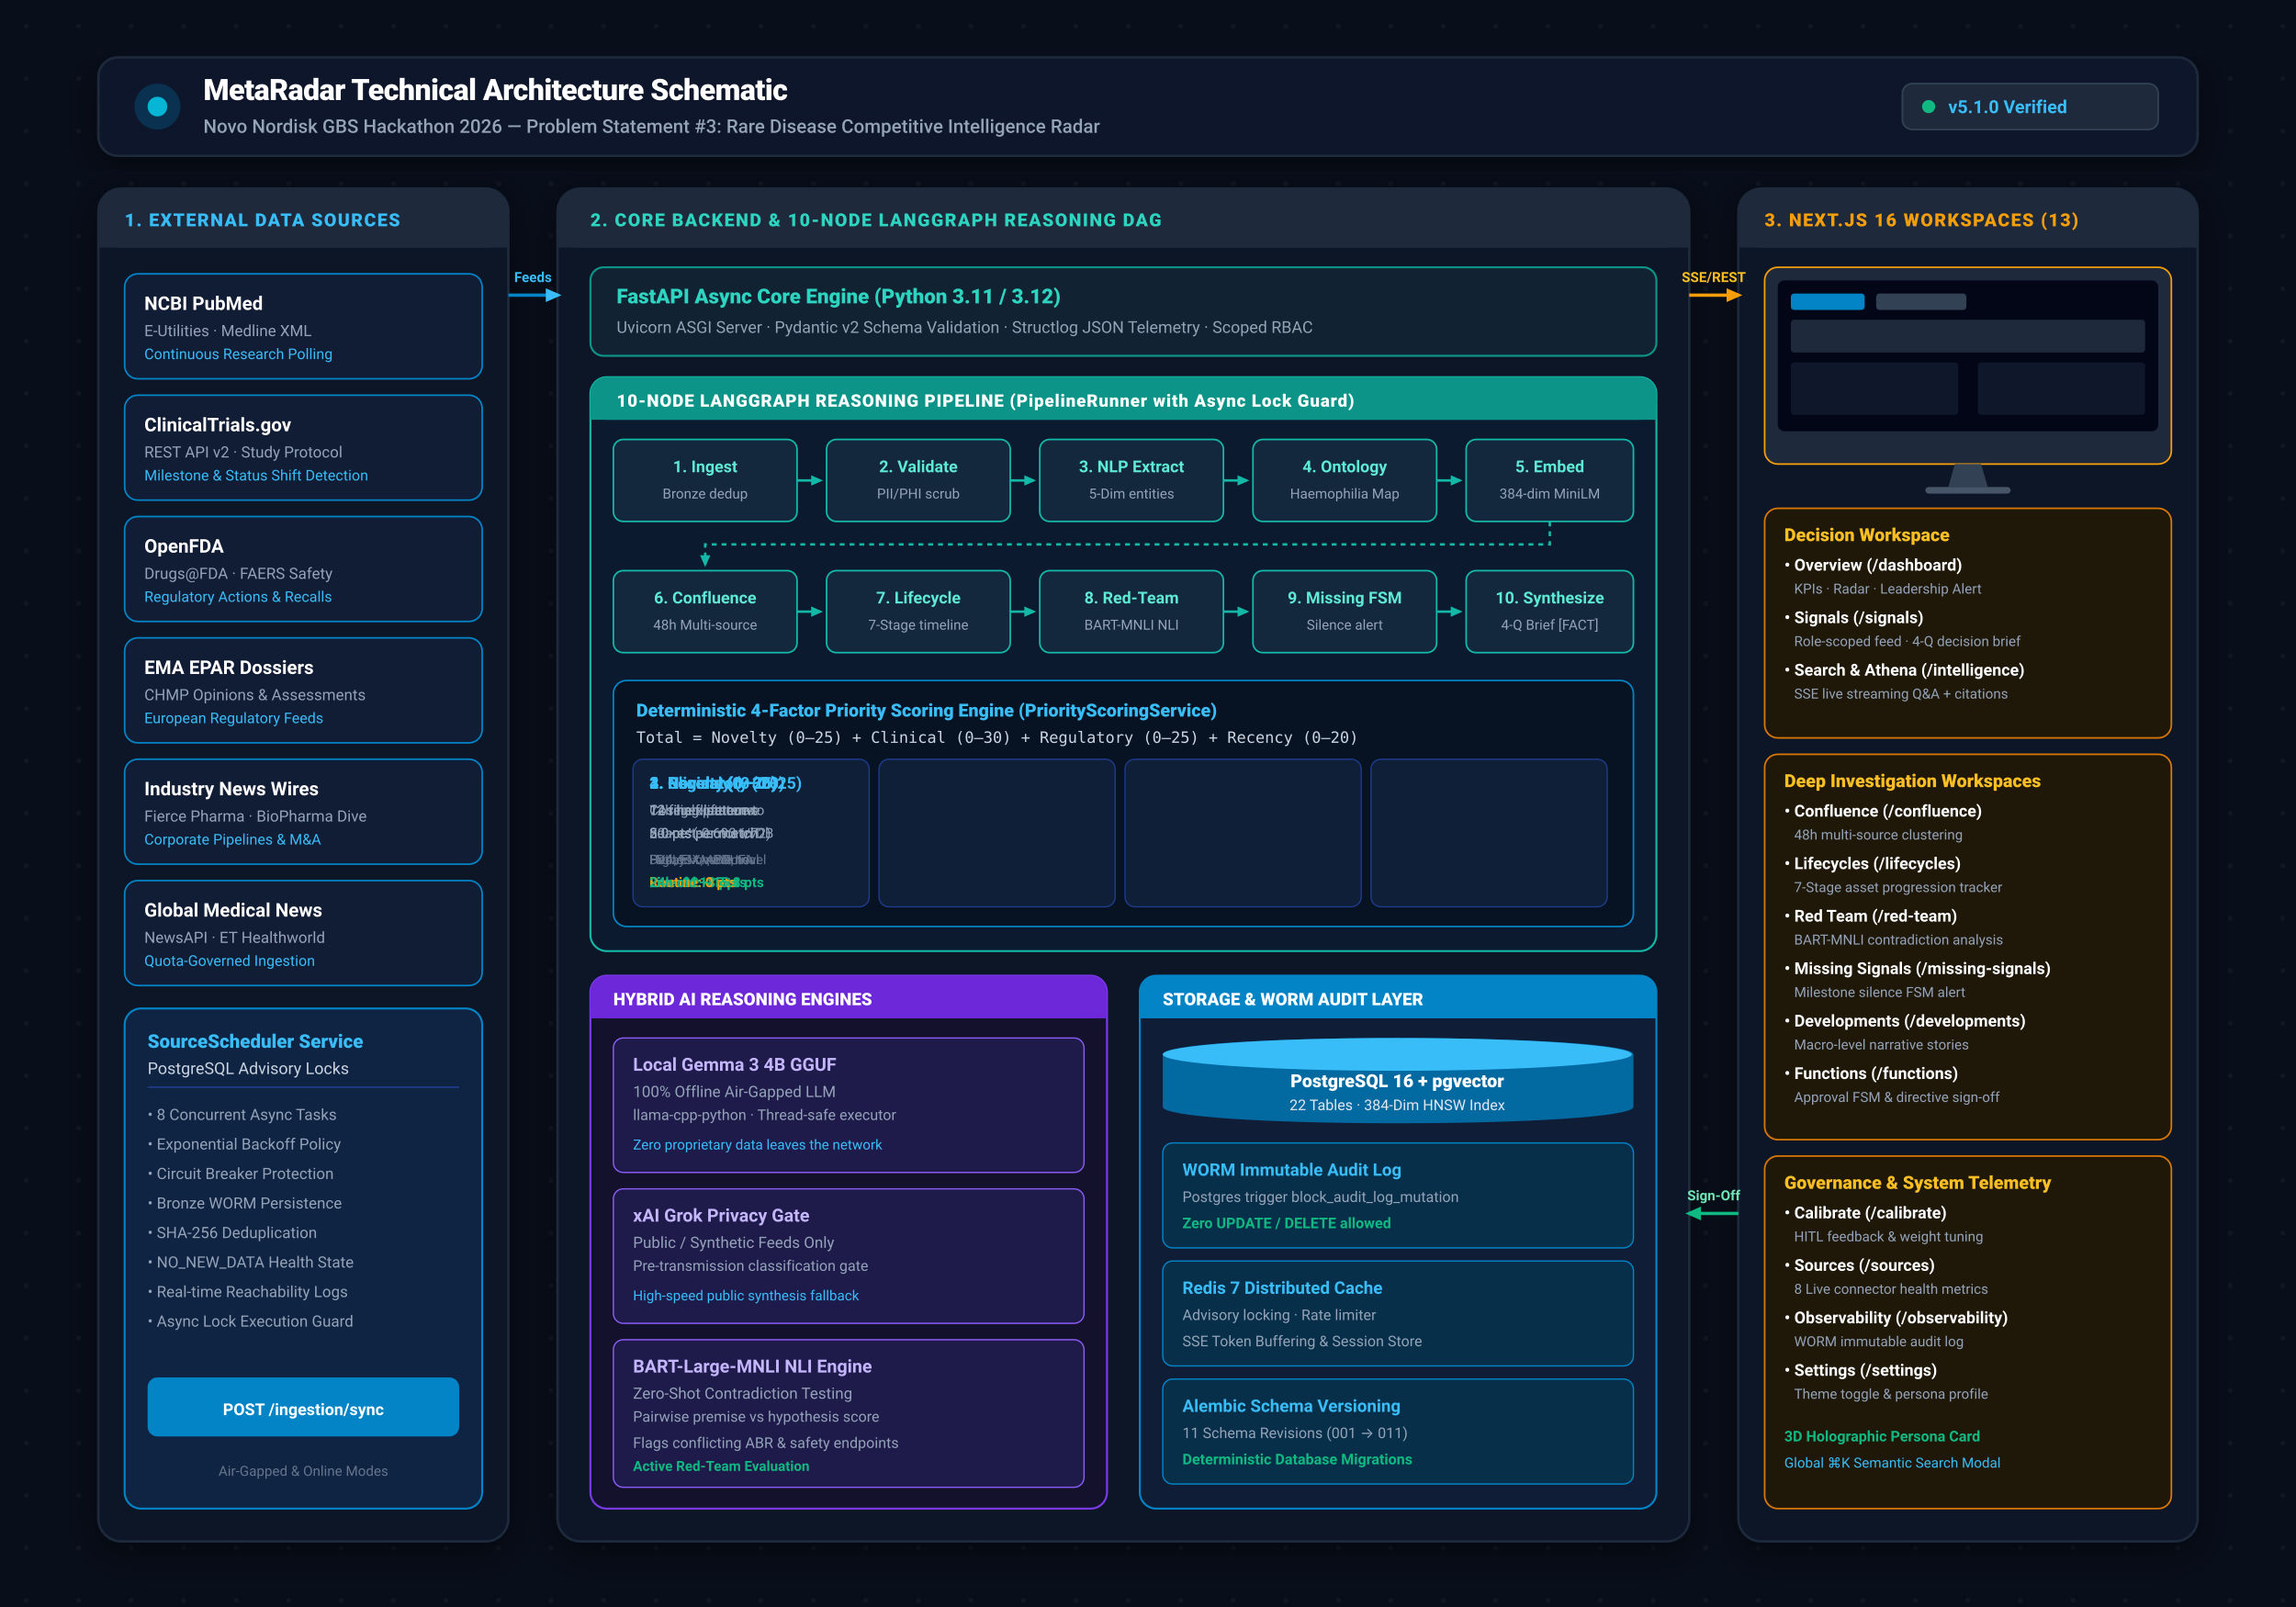
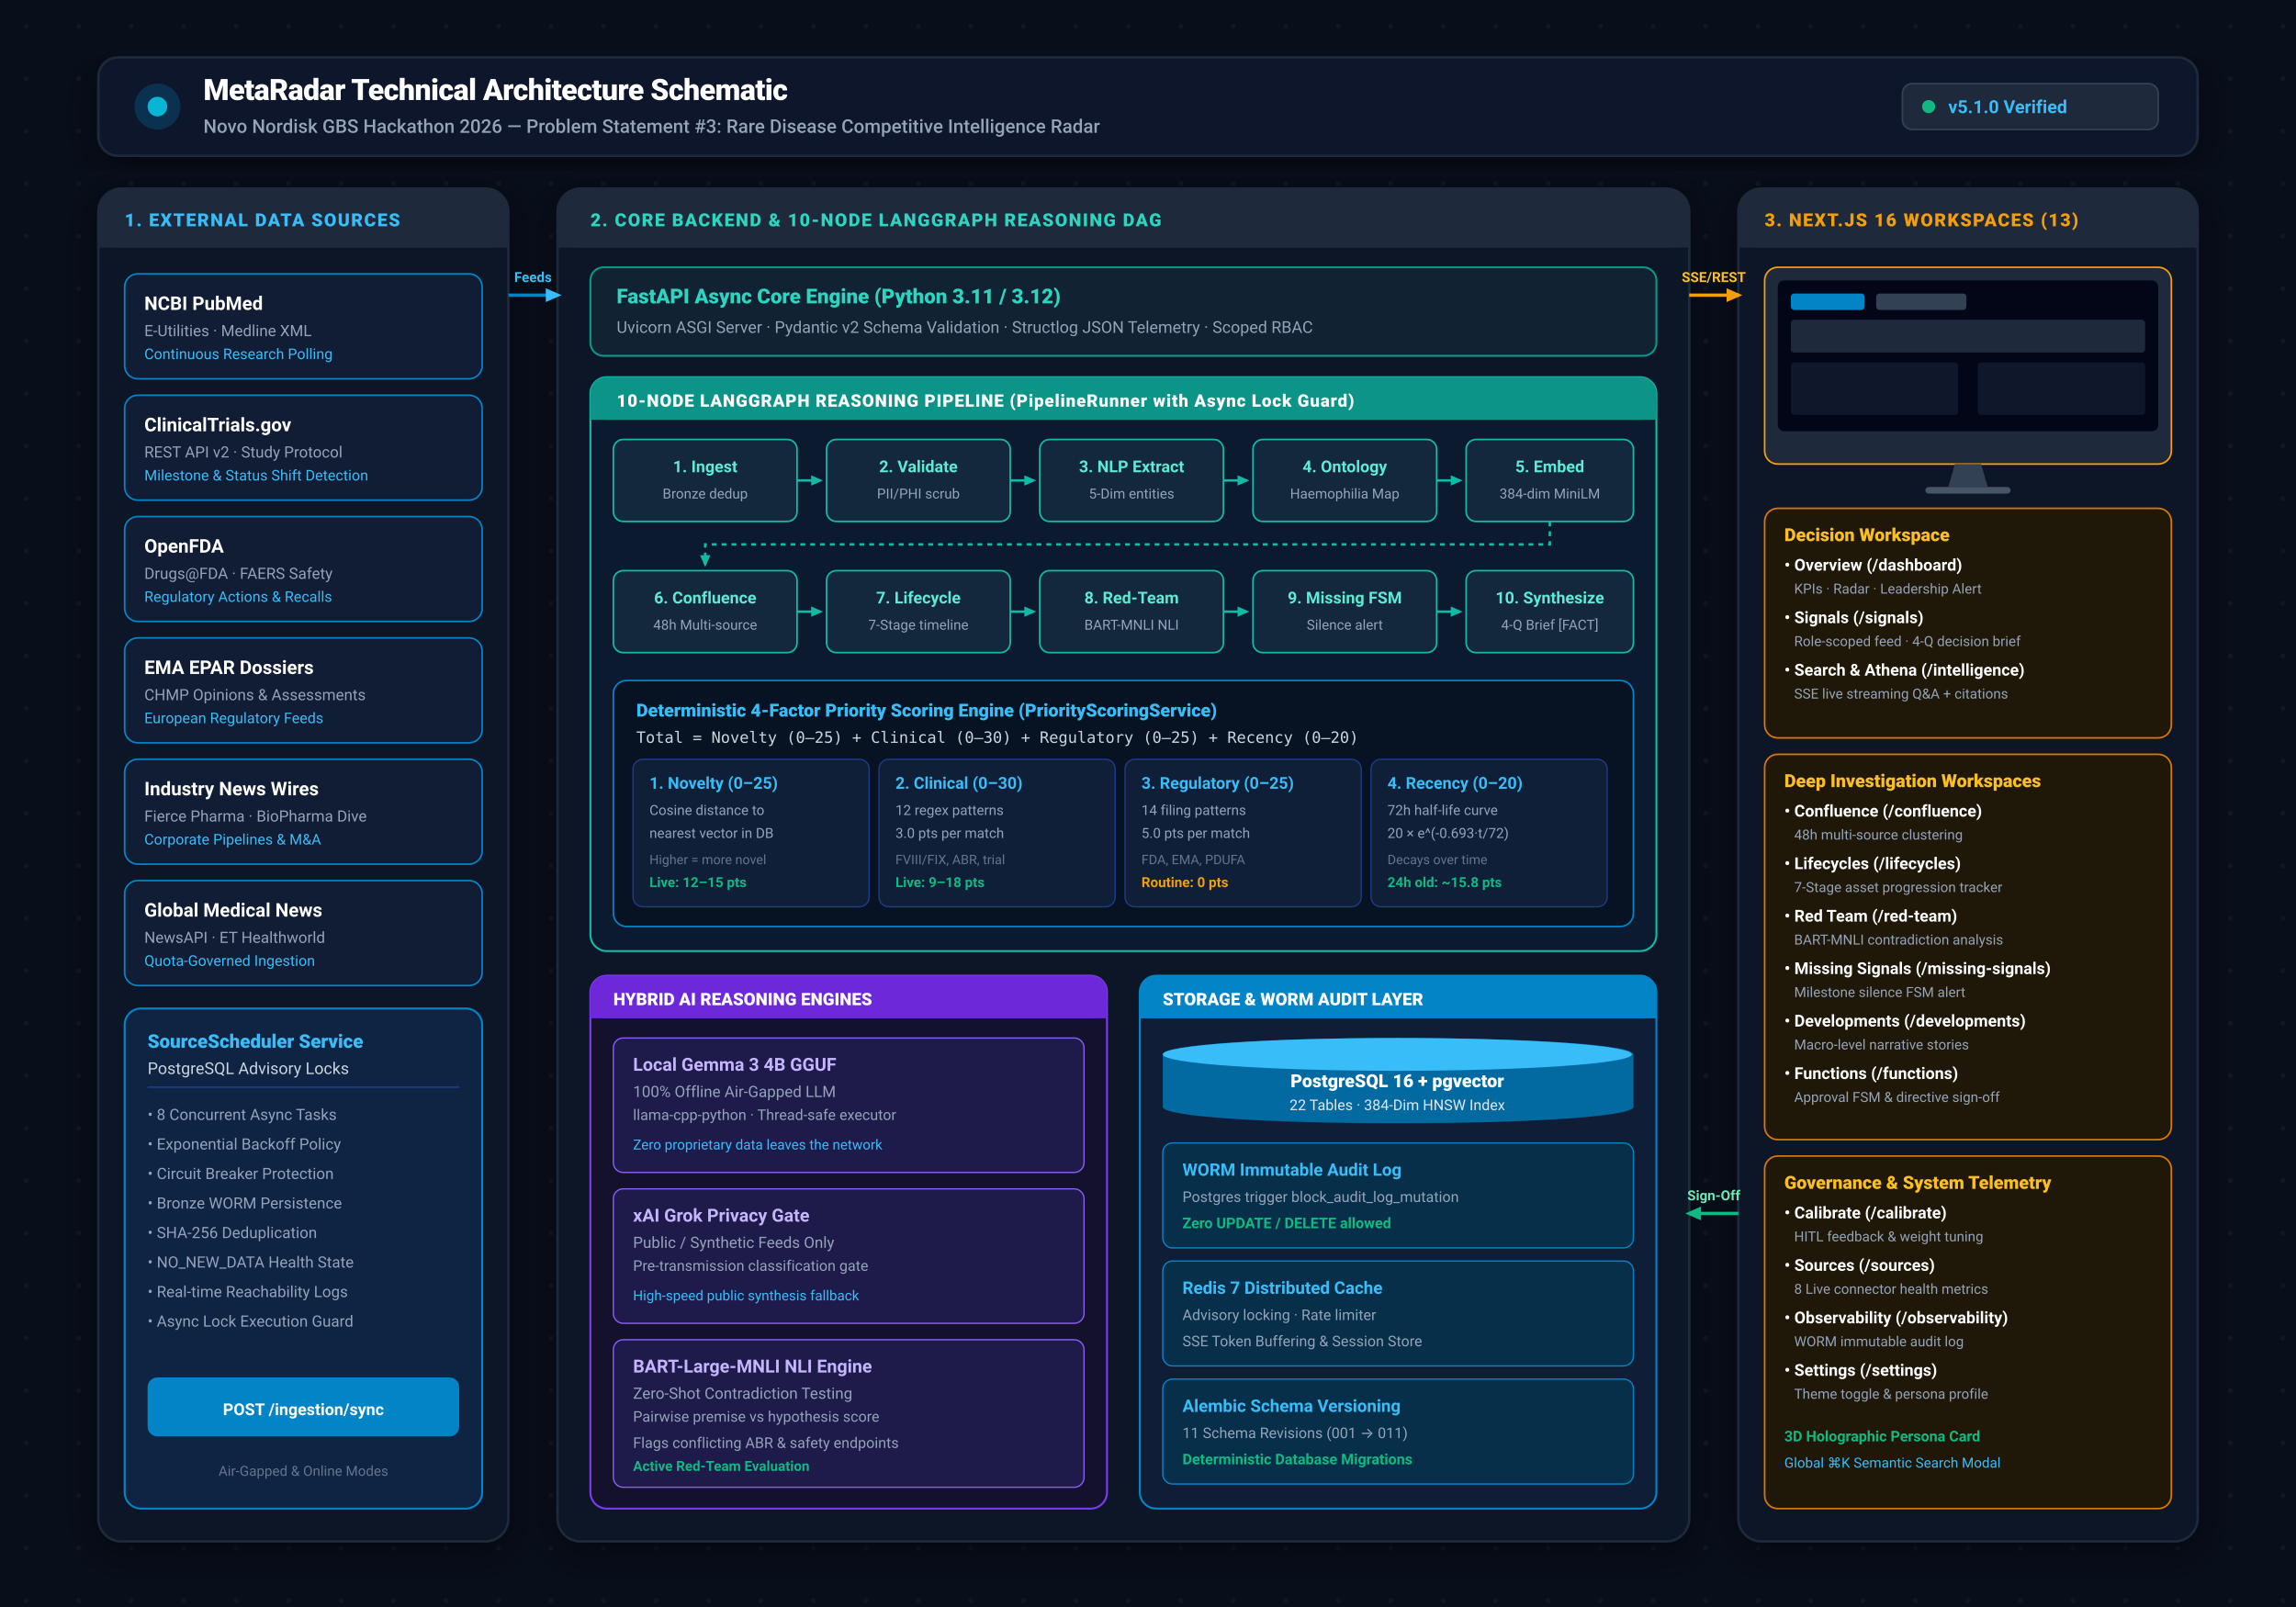
<svg xmlns="http://www.w3.org/2000/svg" viewBox="0 0 1400 980" width="100%" height="100%" style="background:#080e1a; font-family:'Plus Jakarta Sans', system-ui, -apple-system, BlinkMacSystemFont, 'Segoe UI', Roboto, sans-serif;">
  <defs>
    <marker id="arch-arrow-blue" viewBox="0 0 10 10" refX="6" refY="5" markerWidth="6" markerHeight="6" orient="auto-start-reverse">
      <path d="M 0 1.5 L 8 5 L 0 8.5 z" fill="#38bdf8" />
    </marker>
    <marker id="arch-arrow-teal" viewBox="0 0 10 10" refX="6" refY="5" markerWidth="6" markerHeight="6" orient="auto-start-reverse">
      <path d="M 0 1.5 L 8 5 L 0 8.5 z" fill="#14b8a6" />
    </marker>
    <marker id="arch-arrow-amber" viewBox="0 0 10 10" refX="6" refY="5" markerWidth="6" markerHeight="6" orient="auto-start-reverse">
      <path d="M 0 1.5 L 8 5 L 0 8.5 z" fill="#f59e0b" />
    </marker>
    <marker id="arch-arrow-green" viewBox="0 0 10 10" refX="6" refY="5" markerWidth="6" markerHeight="6" orient="auto-start-reverse">
      <path d="M 0 1.5 L 8 5 L 0 8.5 z" fill="#10b981" />
    </marker>
    <filter id="cardShadow" x="-10%" y="-10%" width="120%" height="125%">
      <feDropShadow dx="0" dy="6" stdDeviation="10" flood-color="#000000" flood-opacity="0.5" />
    </filter>
  </defs>
  <rect width="1400" height="980" fill="#080e1a" />
  <g opacity="0.06" fill="#94a3b8">
    <pattern id="archGrid" width="32" height="32" patternUnits="userSpaceOnUse">
      <circle cx="16" cy="16" r="1.5" />
    </pattern>
    <rect width="1400" height="980" fill="url(#archGrid)" />
  </g>
  <g transform="translate(60, 35)">
    <rect x="0" y="0" width="1280" height="60" rx="12" fill="#0f172a" stroke="#1e293b" stroke-width="1.5" filter="url(#cardShadow)" />
    <circle cx="36" cy="30" r="14" fill="#0284c7" opacity="0.25" />
    <circle cx="36" cy="30" r="6" fill="#06b6d4" />
    <text x="64" y="26" fill="#ffffff" font-size="18" font-weight="800" letter-spacing="-0.3">MetaRadar Technical Architecture Schematic</text>
    <text x="64" y="46" fill="#94a3b8" font-size="11.5" font-weight="500">Novo Nordisk GBS Hackathon 2026 — Problem Statement #3: Rare Disease Competitive Intelligence Radar</text>
    <rect x="1100" y="16" width="156" height="28" rx="6" fill="#1e293b" stroke="#334155" />
    <circle cx="1116" cy="30" r="4" fill="#10b981" />
    <text x="1128" y="34" fill="#38bdf8" font-size="11" font-weight="700">v5.1.0 Verified</text>
  </g>
  <g transform="translate(60, 115)">
    <rect x="0" y="0" width="250" height="825" rx="14" fill="#0c1427" stroke="#1e293b" stroke-width="1.5" filter="url(#cardShadow)" />
    <rect x="0" y="0" width="250" height="36" rx="14" fill="#1e293b" />
    <rect x="0" y="22" width="250" height="14" fill="#1e293b" />
    <text x="16" y="23" fill="#38bdf8" font-size="11" font-weight="800" letter-spacing="0.8">1. EXTERNAL DATA SOURCES</text>
    <g transform="translate(16, 52)">
      <rect width="218" height="64" rx="8" fill="#111c35" stroke="#0284c7" stroke-width="1" />
      <text x="12" y="22" fill="#ffffff" font-size="11.5" font-weight="700">NCBI PubMed</text>
      <text x="12" y="38" fill="#94a3b8" font-size="9.5">E-Utilities · Medline XML</text>
      <text x="12" y="52" fill="#38bdf8" font-size="9">Continuous Research Polling</text>
    </g>
    <g transform="translate(16, 126)">
      <rect width="218" height="64" rx="8" fill="#111c35" stroke="#0284c7" stroke-width="1" />
      <text x="12" y="22" fill="#ffffff" font-size="11.5" font-weight="700">ClinicalTrials.gov</text>
      <text x="12" y="38" fill="#94a3b8" font-size="9.5">REST API v2 · Study Protocol</text>
      <text x="12" y="52" fill="#38bdf8" font-size="9">Milestone &amp; Status Shift Detection</text>
    </g>
    <g transform="translate(16, 200)">
      <rect width="218" height="64" rx="8" fill="#111c35" stroke="#0284c7" stroke-width="1" />
      <text x="12" y="22" fill="#ffffff" font-size="11.5" font-weight="700">OpenFDA</text>
      <text x="12" y="38" fill="#94a3b8" font-size="9.5">Drugs@FDA · FAERS Safety</text>
      <text x="12" y="52" fill="#38bdf8" font-size="9">Regulatory Actions &amp; Recalls</text>
    </g>
    <g transform="translate(16, 274)">
      <rect width="218" height="64" rx="8" fill="#111c35" stroke="#0284c7" stroke-width="1" />
      <text x="12" y="22" fill="#ffffff" font-size="11.5" font-weight="700">EMA EPAR Dossiers</text>
      <text x="12" y="38" fill="#94a3b8" font-size="9.5">CHMP Opinions &amp; Assessments</text>
      <text x="12" y="52" fill="#38bdf8" font-size="9">European Regulatory Feeds</text>
    </g>
    <g transform="translate(16, 348)">
      <rect width="218" height="64" rx="8" fill="#111c35" stroke="#0284c7" stroke-width="1" />
      <text x="12" y="22" fill="#ffffff" font-size="11.5" font-weight="700">Industry News Wires</text>
      <text x="12" y="38" fill="#94a3b8" font-size="9.5">Fierce Pharma · BioPharma Dive</text>
      <text x="12" y="52" fill="#38bdf8" font-size="9">Corporate Pipelines &amp; M&amp;A</text>
    </g>
    <g transform="translate(16, 422)">
      <rect width="218" height="64" rx="8" fill="#111c35" stroke="#0284c7" stroke-width="1" />
      <text x="12" y="22" fill="#ffffff" font-size="11.5" font-weight="700">Global Medical News</text>
      <text x="12" y="38" fill="#94a3b8" font-size="9.5">NewsAPI · ET Healthworld</text>
      <text x="12" y="52" fill="#38bdf8" font-size="9">Quota-Governed Ingestion</text>
    </g>
    <g transform="translate(16, 500)">
      <rect width="218" height="305" rx="10" fill="#0f2342" stroke="#0284c7" stroke-width="1.2" />
      <text x="14" y="24" fill="#38bdf8" font-size="11.5" font-weight="800">SourceScheduler Service</text>
      <text x="14" y="40" fill="#cbd5e1" font-size="10">PostgreSQL Advisory Locks</text>
      <line x1="14" y1="48" x2="204" y2="48" stroke="#1e3a8a" stroke-width="1" />
      <text x="14" y="68" fill="#94a3b8" font-size="9.5">• 8 Concurrent Async Tasks</text>
      <text x="14" y="86" fill="#94a3b8" font-size="9.5">• Exponential Backoff Policy</text>
      <text x="14" y="104" fill="#94a3b8" font-size="9.5">• Circuit Breaker Protection</text>
      <text x="14" y="122" fill="#94a3b8" font-size="9.5">• Bronze WORM Persistence</text>
      <text x="14" y="140" fill="#94a3b8" font-size="9.5">• SHA-256 Deduplication</text>
      <text x="14" y="158" fill="#94a3b8" font-size="9.5">• NO_NEW_DATA Health State</text>
      <text x="14" y="176" fill="#94a3b8" font-size="9.5">• Real-time Reachability Logs</text>
      <text x="14" y="194" fill="#94a3b8" font-size="9.5">• Async Lock Execution Guard</text>
      <rect x="14" y="225" width="190" height="36" rx="6" fill="#0284c7" />
      <text x="109" y="248" fill="#ffffff" font-size="10" font-weight="700" text-anchor="middle">POST /ingestion/sync</text>
      <text x="109" y="285" fill="#64748b" font-size="8.5" text-anchor="middle">Air-Gapped &amp; Online Modes</text>
    </g>
  </g>
  <g transform="translate(340, 115)">
    <rect x="0" y="0" width="690" height="825" rx="14" fill="#0c1427" stroke="#1e293b" stroke-width="1.5" filter="url(#cardShadow)" />
    <rect x="0" y="0" width="690" height="36" rx="14" fill="#1e293b" />
    <rect x="0" y="22" width="690" height="14" fill="#1e293b" />
    <text x="20" y="23" fill="#2dd4bf" font-size="11" font-weight="800" letter-spacing="0.8">2. CORE BACKEND &amp; 10-NODE LANGGRAPH REASONING DAG</text>
    <g transform="translate(20, 48)">
      <rect width="650" height="54" rx="8" fill="#112233" stroke="#0d9488" stroke-width="1.2" />
      <text x="16" y="22" fill="#2dd4bf" font-size="12.5" font-weight="800">FastAPI Async Core Engine (Python 3.11 / 3.12)</text>
      <text x="16" y="40" fill="#94a3b8" font-size="10">Uvicorn ASGI Server · Pydantic v2 Schema Validation · Structlog JSON Telemetry · Scoped RBAC</text>
    </g>
    <g transform="translate(20, 115)">
      <rect width="650" height="350" rx="10" fill="#0b1a2e" stroke="#14b8a6" stroke-width="1.2" />
      <rect width="650" height="26" rx="10" fill="#0d9488" />
      <rect y="14" width="650" height="12" fill="#0d9488" />
      <text x="16" y="18" fill="#ffffff" font-size="10.5" font-weight="800" letter-spacing="0.5">10-NODE LANGGRAPH REASONING PIPELINE (PipelineRunner with Async Lock Guard)</text>
      <g transform="translate(14, 38)">
        <rect width="112" height="50" rx="6" fill="#13273d" stroke="#14b8a6" stroke-width="1" />
        <text x="56" y="20" fill="#5eead4" font-size="10" font-weight="700" text-anchor="middle">1. Ingest</text>
        <text x="56" y="36" fill="#94a3b8" font-size="8.5" text-anchor="middle">Bronze dedup</text>
      </g>
      <path d="M 126 63 L 140 63" stroke="#14b8a6" stroke-width="1.5" marker-end="url(#arch-arrow-teal)" />
      <g transform="translate(144, 38)">
        <rect width="112" height="50" rx="6" fill="#13273d" stroke="#14b8a6" stroke-width="1" />
        <text x="56" y="20" fill="#5eead4" font-size="10" font-weight="700" text-anchor="middle">2. Validate</text>
        <text x="56" y="36" fill="#94a3b8" font-size="8.5" text-anchor="middle">PII/PHI scrub</text>
      </g>
      <path d="M 256 63 L 270 63" stroke="#14b8a6" stroke-width="1.5" marker-end="url(#arch-arrow-teal)" />
      <g transform="translate(274, 38)">
        <rect width="112" height="50" rx="6" fill="#13273d" stroke="#14b8a6" stroke-width="1" />
        <text x="56" y="20" fill="#5eead4" font-size="10" font-weight="700" text-anchor="middle">3. NLP Extract</text>
        <text x="56" y="36" fill="#94a3b8" font-size="8.5" text-anchor="middle">5-Dim entities</text>
      </g>
      <path d="M 386 63 L 400 63" stroke="#14b8a6" stroke-width="1.5" marker-end="url(#arch-arrow-teal)" />
      <g transform="translate(404, 38)">
        <rect width="112" height="50" rx="6" fill="#13273d" stroke="#14b8a6" stroke-width="1" />
        <text x="56" y="20" fill="#5eead4" font-size="10" font-weight="700" text-anchor="middle">4. Ontology</text>
        <text x="56" y="36" fill="#94a3b8" font-size="8.5" text-anchor="middle">Haemophilia Map</text>
      </g>
      <path d="M 516 63 L 530 63" stroke="#14b8a6" stroke-width="1.5" marker-end="url(#arch-arrow-teal)" />
      <g transform="translate(534, 38)">
        <rect width="102" height="50" rx="6" fill="#13273d" stroke="#14b8a6" stroke-width="1" />
        <text x="51" y="20" fill="#5eead4" font-size="10" font-weight="700" text-anchor="middle">5. Embed</text>
        <text x="51" y="36" fill="#94a3b8" font-size="8.5" text-anchor="middle">384-dim MiniLM</text>
      </g>
      <path d="M 585 88 L 585 102 L 70 102 L 70 114" stroke="#14b8a6" stroke-width="1.5" stroke-dasharray="3 3" fill="none" marker-end="url(#arch-arrow-teal)" />
      <g transform="translate(14, 118)">
        <rect width="112" height="50" rx="6" fill="#13273d" stroke="#14b8a6" stroke-width="1" />
        <text x="56" y="20" fill="#5eead4" font-size="10" font-weight="700" text-anchor="middle">6. Confluence</text>
        <text x="56" y="36" fill="#94a3b8" font-size="8.5" text-anchor="middle">48h Multi-source</text>
      </g>
      <path d="M 126 143 L 140 143" stroke="#14b8a6" stroke-width="1.5" marker-end="url(#arch-arrow-teal)" />
      <g transform="translate(144, 118)">
        <rect width="112" height="50" rx="6" fill="#13273d" stroke="#14b8a6" stroke-width="1" />
        <text x="56" y="20" fill="#5eead4" font-size="10" font-weight="700" text-anchor="middle">7. Lifecycle</text>
        <text x="56" y="36" fill="#94a3b8" font-size="8.5" text-anchor="middle">7-Stage timeline</text>
      </g>
      <path d="M 256 143 L 270 143" stroke="#14b8a6" stroke-width="1.5" marker-end="url(#arch-arrow-teal)" />
      <g transform="translate(274, 118)">
        <rect width="112" height="50" rx="6" fill="#13273d" stroke="#14b8a6" stroke-width="1" />
        <text x="56" y="20" fill="#5eead4" font-size="10" font-weight="700" text-anchor="middle">8. Red-Team</text>
        <text x="56" y="36" fill="#94a3b8" font-size="8.5" text-anchor="middle">BART-MNLI NLI</text>
      </g>
      <path d="M 386 143 L 400 143" stroke="#14b8a6" stroke-width="1.5" marker-end="url(#arch-arrow-teal)" />
      <g transform="translate(404, 118)">
        <rect width="112" height="50" rx="6" fill="#13273d" stroke="#14b8a6" stroke-width="1" />
        <text x="56" y="20" fill="#5eead4" font-size="10" font-weight="700" text-anchor="middle">9. Missing FSM</text>
        <text x="56" y="36" fill="#94a3b8" font-size="8.5" text-anchor="middle">Silence alert</text>
      </g>
      <path d="M 516 143 L 530 143" stroke="#14b8a6" stroke-width="1.5" marker-end="url(#arch-arrow-teal)" />
      <g transform="translate(534, 118)">
        <rect width="102" height="50" rx="6" fill="#13273d" stroke="#14b8a6" stroke-width="1" />
        <text x="51" y="20" fill="#5eead4" font-size="10" font-weight="700" text-anchor="middle">10. Synthesize</text>
        <text x="51" y="36" fill="#94a3b8" font-size="8.5" text-anchor="middle">4-Q Brief [FACT]</text>
      </g>
      <g transform="translate(14, 185)">
        <rect width="622" height="150" rx="8" fill="#071322" stroke="#0284c7" stroke-width="1" />
        <text x="14" y="22" fill="#38bdf8" font-size="11" font-weight="800">Deterministic 4-Factor Priority Scoring Engine (PriorityScoringService)</text>
        <text x="14" y="38" fill="#cbd5e1" font-size="9.5" font-family="monospace">Total = Novelty (0–25) + Clinical (0–30) + Regulatory (0–25) + Recency (0–20)</text>
        <g transform="translate(12, 48)">
-           <rect x="0" y="0" width="144" height="90" rx="6" fill="#0f1f38" stroke="#1e3a8a" stroke-width="0.8" />
-           <text x="10" y="18" fill="#38bdf8" font-size="10" font-weight="700">1. Novelty (0–25)</text>
-           <text x="10" y="34" fill="#94a3b8" font-size="8.5">Cosine distance to</text>
-           <text x="10" y="48" fill="#94a3b8" font-size="8.5">nearest vector in DB</text>
-           <text x="10" y="64" fill="#64748b" font-size="8">Higher = more novel</text>
-           <text x="10" y="78" fill="#10b981" font-size="8.5" font-weight="700">Live: 12–15 pts</text>
-           <rect x="150" y="0" width="144" height="90" rx="6" fill="#0f1f38" stroke="#1e3a8a" stroke-width="0.8" />
-           <text x="10" y="18" fill="#38bdf8" font-size="10" font-weight="700">2. Clinical (0–30)</text>
-           <text x="10" y="34" fill="#94a3b8" font-size="8.5">12 regex patterns</text>
-           <text x="10" y="48" fill="#94a3b8" font-size="8.5">3.0 pts per match</text>
-           <text x="10" y="64" fill="#64748b" font-size="8">FVIII/FIX, ABR, trial</text>
-           <text x="10" y="78" fill="#10b981" font-size="8.5" font-weight="700">Live: 9–18 pts</text>
-           <rect x="300" y="0" width="144" height="90" rx="6" fill="#0f1f38" stroke="#1e3a8a" stroke-width="0.8" />
-           <text x="10" y="18" fill="#38bdf8" font-size="10" font-weight="700">3. Regulatory (0–25)</text>
-           <text x="10" y="34" fill="#94a3b8" font-size="8.5">14 filing patterns</text>
-           <text x="10" y="48" fill="#94a3b8" font-size="8.5">5.0 pts per match</text>
-           <text x="10" y="64" fill="#64748b" font-size="8">FDA, EMA, PDUFA</text>
-           <text x="10" y="78" fill="#f59e0b" font-size="8.5" font-weight="700">Routine: 0 pts</text>
-           <rect x="450" y="0" width="144" height="90" rx="6" fill="#0f1f38" stroke="#1e3a8a" stroke-width="0.8" />
-           <text x="10" y="18" fill="#38bdf8" font-size="10" font-weight="700">4. Recency (0–20)</text>
-           <text x="10" y="34" fill="#94a3b8" font-size="8.5">72h half-life curve</text>
-           <text x="10" y="48" fill="#94a3b8" font-size="8.5">20 × e^(-0.693·t/72)</text>
-           <text x="10" y="64" fill="#64748b" font-size="8">Decays over time</text>
-           <text x="10" y="78" fill="#10b981" font-size="8.5" font-weight="700">24h old: ~15.8 pts</text>
+           <g transform="translate(0, 0)">
+             <rect width="144" height="90" rx="6" fill="#0f1f38" stroke="#1e3a8a" stroke-width="0.8" />
+             <text x="10" y="18" fill="#38bdf8" font-size="10" font-weight="700">1. Novelty (0–25)</text>
+             <text x="10" y="34" fill="#94a3b8" font-size="8.5">Cosine distance to</text>
+             <text x="10" y="48" fill="#94a3b8" font-size="8.5">nearest vector in DB</text>
+             <text x="10" y="64" fill="#64748b" font-size="8">Higher = more novel</text>
+             <text x="10" y="78" fill="#10b981" font-size="8.5" font-weight="700">Live: 12–15 pts</text>
+           </g>
+           <g transform="translate(150, 0)">
+             <rect width="144" height="90" rx="6" fill="#0f1f38" stroke="#1e3a8a" stroke-width="0.8" />
+             <text x="10" y="18" fill="#38bdf8" font-size="10" font-weight="700">2. Clinical (0–30)</text>
+             <text x="10" y="34" fill="#94a3b8" font-size="8.5">12 regex patterns</text>
+             <text x="10" y="48" fill="#94a3b8" font-size="8.5">3.0 pts per match</text>
+             <text x="10" y="64" fill="#64748b" font-size="8">FVIII/FIX, ABR, trial</text>
+             <text x="10" y="78" fill="#10b981" font-size="8.5" font-weight="700">Live: 9–18 pts</text>
+           </g>
+           <g transform="translate(300, 0)">
+             <rect width="144" height="90" rx="6" fill="#0f1f38" stroke="#1e3a8a" stroke-width="0.8" />
+             <text x="10" y="18" fill="#38bdf8" font-size="10" font-weight="700">3. Regulatory (0–25)</text>
+             <text x="10" y="34" fill="#94a3b8" font-size="8.5">14 filing patterns</text>
+             <text x="10" y="48" fill="#94a3b8" font-size="8.5">5.0 pts per match</text>
+             <text x="10" y="64" fill="#64748b" font-size="8">FDA, EMA, PDUFA</text>
+             <text x="10" y="78" fill="#f59e0b" font-size="8.5" font-weight="700">Routine: 0 pts</text>
+           </g>
+           <g transform="translate(450, 0)">
+             <rect width="144" height="90" rx="6" fill="#0f1f38" stroke="#1e3a8a" stroke-width="0.8" />
+             <text x="10" y="18" fill="#38bdf8" font-size="10" font-weight="700">4. Recency (0–20)</text>
+             <text x="10" y="34" fill="#94a3b8" font-size="8.5">72h half-life curve</text>
+             <text x="10" y="48" fill="#94a3b8" font-size="8.5">20 × e^(-0.693·t/72)</text>
+             <text x="10" y="64" fill="#64748b" font-size="8">Decays over time</text>
+             <text x="10" y="78" fill="#10b981" font-size="8.5" font-weight="700">24h old: ~15.8 pts</text>
+           </g>
        </g>
      </g>
    </g>
    <g transform="translate(20, 480)">
      <g transform="translate(0, 0)">
        <rect width="315" height="325" rx="10" fill="#13112b" stroke="#7c3aed" stroke-width="1.2" />
        <rect width="315" height="26" rx="10" fill="#6d28d9" />
        <rect y="14" width="315" height="12" fill="#6d28d9" />
        <text x="14" y="18" fill="#ffffff" font-size="10.5" font-weight="800">HYBRID AI REASONING ENGINES</text>
        <g transform="translate(14, 38)">
          <rect width="287" height="82" rx="6" fill="#1e1b4b" stroke="#8b5cf6" stroke-width="0.8" />
          <text x="12" y="20" fill="#c4b5fd" font-size="11" font-weight="700">Local Gemma 3 4B GGUF</text>
          <text x="12" y="36" fill="#94a3b8" font-size="9.5">100% Offline Air-Gapped LLM</text>
          <text x="12" y="50" fill="#94a3b8" font-size="9">llama-cpp-python · Thread-safe executor</text>
          <text x="12" y="68" fill="#38bdf8" font-size="8.5">Zero proprietary data leaves the network</text>
          <g transform="translate(0, 92)">
            <rect width="287" height="82" rx="6" fill="#1e1b4b" stroke="#8b5cf6" stroke-width="0.8" />
            <text x="12" y="20" fill="#c4b5fd" font-size="11" font-weight="700">xAI Grok Privacy Gate</text>
            <text x="12" y="36" fill="#94a3b8" font-size="9.5">Public / Synthetic Feeds Only</text>
            <text x="12" y="50" fill="#94a3b8" font-size="9">Pre-transmission classification gate</text>
            <text x="12" y="68" fill="#38bdf8" font-size="8.5">High-speed public synthesis fallback</text>
          </g>
          <g transform="translate(0, 184)">
            <rect width="287" height="90" rx="6" fill="#1e1b4b" stroke="#8b5cf6" stroke-width="0.8" />
            <text x="12" y="20" fill="#c4b5fd" font-size="11" font-weight="700">BART-Large-MNLI NLI Engine</text>
            <text x="12" y="36" fill="#94a3b8" font-size="9.5">Zero-Shot Contradiction Testing</text>
            <text x="12" y="50" fill="#94a3b8" font-size="9">Pairwise premise vs hypothesis score</text>
            <text x="12" y="66" fill="#94a3b8" font-size="9">Flags conflicting ABR &amp; safety endpoints</text>
            <text x="12" y="80" fill="#10b981" font-size="8.5" font-weight="700">Active Red-Team Evaluation</text>
          </g>
        </g>
      </g>
      <g transform="translate(335, 0)">
        <rect width="315" height="325" rx="10" fill="#0f1e36" stroke="#0284c7" stroke-width="1.2" />
        <rect width="315" height="26" rx="10" fill="#0284c7" />
        <rect y="14" width="315" height="12" fill="#0284c7" />
        <text x="14" y="18" fill="#ffffff" font-size="10.5" font-weight="800">STORAGE &amp; WORM AUDIT LAYER</text>
        <g transform="translate(14, 38)">
          <g transform="translate(0, 0)">
            <path d="M 0 10 C 0 4 64 0 143 0 C 222 0 287 4 287 10 L 287 42 C 287 48 222 52 143 52 C 64 52 0 48 0 42 Z" fill="#0369a1" />
            <ellipse cx="143" cy="10" rx="143" ry="10" fill="#38bdf8" />
            <text x="143" y="30" fill="#ffffff" font-size="11" font-weight="800" text-anchor="middle">PostgreSQL 16 + pgvector</text>
            <text x="143" y="44" fill="#e2e8f0" font-size="9" text-anchor="middle">22 Tables · 384-Dim HNSW Index</text>
          </g>
          <g transform="translate(0, 64)">
            <rect width="287" height="64" rx="6" fill="#082f49" stroke="#0284c7" stroke-width="0.8" />
            <text x="12" y="20" fill="#38bdf8" font-size="10.5" font-weight="700">WORM Immutable Audit Log</text>
            <text x="12" y="36" fill="#94a3b8" font-size="9">Postgres trigger block_audit_log_mutation</text>
            <text x="12" y="52" fill="#10b981" font-size="9" font-weight="700">Zero UPDATE / DELETE allowed</text>
          </g>
          <g transform="translate(0, 136)">
            <rect width="287" height="64" rx="6" fill="#082f49" stroke="#0284c7" stroke-width="0.8" />
            <text x="12" y="20" fill="#38bdf8" font-size="10.5" font-weight="700">Redis 7 Distributed Cache</text>
            <text x="12" y="36" fill="#94a3b8" font-size="9">Advisory locking · Rate limiter</text>
            <text x="12" y="52" fill="#94a3b8" font-size="9">SSE Token Buffering &amp; Session Store</text>
          </g>
          <g transform="translate(0, 208)">
            <rect width="287" height="64" rx="6" fill="#082f49" stroke="#0284c7" stroke-width="0.8" />
            <text x="12" y="20" fill="#38bdf8" font-size="10.5" font-weight="700">Alembic Schema Versioning</text>
            <text x="12" y="36" fill="#94a3b8" font-size="9">11 Schema Revisions (001 → 011)</text>
            <text x="12" y="52" fill="#10b981" font-size="9" font-weight="700">Deterministic Database Migrations</text>
          </g>
        </g>
      </g>
    </g>
  </g>
  <g transform="translate(1060, 115)">
    <rect x="0" y="0" width="280" height="825" rx="14" fill="#0c1427" stroke="#1e293b" stroke-width="1.5" filter="url(#cardShadow)" />
    <rect x="0" y="0" width="280" height="36" rx="14" fill="#1e293b" />
    <rect x="0" y="22" width="280" height="14" fill="#1e293b" />
    <text x="16" y="23" fill="#f59e0b" font-size="11" font-weight="800" letter-spacing="0.8">3. NEXT.JS 16 WORKSPACES (13)</text>
    <g transform="translate(16, 48)">
      <rect width="248" height="120" rx="8" fill="#1e293b" stroke="#f59e0b" stroke-width="1" />
      <rect x="8" y="8" width="232" height="92" rx="4" fill="#020617" />
      <rect x="16" y="16" width="45" height="10" rx="2" fill="#0284c7" />
      <rect x="68" y="16" width="55" height="10" rx="2" fill="#334155" />
      <rect x="16" y="32" width="216" height="20" rx="2" fill="#1e293b" />
      <rect x="16" y="58" width="102" height="32" rx="2" fill="#0f172a" />
      <rect x="130" y="58" width="102" height="32" rx="2" fill="#0f172a" />
      <path d="M 116 120 L 132 120 L 136 134 L 112 134 Z" fill="#334155" />
      <rect x="98" y="134" width="52" height="4" rx="2" fill="#475569" />
    </g>
    <g transform="translate(16, 195)">
      <rect width="248" height="140" rx="8" fill="#1f1809" stroke="#d97706" stroke-width="1" />
      <text x="12" y="20" fill="#fbbf24" font-size="11" font-weight="800">Decision Workspace</text>
      <text x="12" y="38" fill="#ffffff" font-size="10" font-weight="700">• Overview (/dashboard)</text>
      <text x="18" y="52" fill="#94a3b8" font-size="8.5">KPIs · Radar · Leadership Alert</text>
      <text x="12" y="70" fill="#ffffff" font-size="10" font-weight="700">• Signals (/signals)</text>
      <text x="18" y="84" fill="#94a3b8" font-size="8.5">Role-scoped feed · 4-Q decision brief</text>
      <text x="12" y="102" fill="#ffffff" font-size="10" font-weight="700">• Search &amp; Athena (/intelligence)</text>
      <text x="18" y="116" fill="#94a3b8" font-size="8.5">SSE live streaming Q&amp;A + citations</text>
      <g transform="translate(0, 150)">
        <rect width="248" height="235" rx="8" fill="#1f1809" stroke="#d97706" stroke-width="1" />
        <text x="12" y="20" fill="#fbbf24" font-size="11" font-weight="800">Deep Investigation Workspaces</text>
        <text x="12" y="38" fill="#ffffff" font-size="10" font-weight="700">• Confluence (/confluence)</text>
        <text x="18" y="52" fill="#94a3b8" font-size="8.5">48h multi-source clustering</text>
        <text x="12" y="70" fill="#ffffff" font-size="10" font-weight="700">• Lifecycles (/lifecycles)</text>
        <text x="18" y="84" fill="#94a3b8" font-size="8.5">7-Stage asset progression tracker</text>
        <text x="12" y="102" fill="#ffffff" font-size="10" font-weight="700">• Red Team (/red-team)</text>
        <text x="18" y="116" fill="#94a3b8" font-size="8.5">BART-MNLI contradiction analysis</text>
        <text x="12" y="134" fill="#ffffff" font-size="10" font-weight="700">• Missing Signals (/missing-signals)</text>
        <text x="18" y="148" fill="#94a3b8" font-size="8.5">Milestone silence FSM alert</text>
        <text x="12" y="166" fill="#ffffff" font-size="10" font-weight="700">• Developments (/developments)</text>
        <text x="18" y="180" fill="#94a3b8" font-size="8.5">Macro-level narrative stories</text>
        <text x="12" y="198" fill="#ffffff" font-size="10" font-weight="700">• Functions (/functions)</text>
        <text x="18" y="212" fill="#94a3b8" font-size="8.5">Approval FSM &amp; directive sign-off</text>
      </g>
      <g transform="translate(0, 395)">
        <rect width="248" height="215" rx="8" fill="#1f1809" stroke="#d97706" stroke-width="1" />
        <text x="12" y="20" fill="#fbbf24" font-size="11" font-weight="800">Governance &amp; System Telemetry</text>
        <text x="12" y="38" fill="#ffffff" font-size="10" font-weight="700">• Calibrate (/calibrate)</text>
        <text x="18" y="52" fill="#94a3b8" font-size="8.5">HITL feedback &amp; weight tuning</text>
        <text x="12" y="70" fill="#ffffff" font-size="10" font-weight="700">• Sources (/sources)</text>
        <text x="18" y="84" fill="#94a3b8" font-size="8.5">8 Live connector health metrics</text>
        <text x="12" y="102" fill="#ffffff" font-size="10" font-weight="700">• Observability (/observability)</text>
        <text x="18" y="116" fill="#94a3b8" font-size="8.5">WORM immutable audit log</text>
        <text x="12" y="134" fill="#ffffff" font-size="10" font-weight="700">• Settings (/settings)</text>
        <text x="18" y="148" fill="#94a3b8" font-size="8.5">Theme toggle &amp; persona profile</text>
        <text x="12" y="174" fill="#10b981" font-size="9" font-weight="700">3D Holographic Persona Card</text>
        <text x="12" y="190" fill="#38bdf8" font-size="8.5">Global ⌘K Semantic Search Modal</text>
      </g>
    </g>
  </g>
  <path d="M 310 180 L 340 180" stroke="#0284c7" stroke-width="2" marker-end="url(#arch-arrow-blue)" />
  <text x="325" y="172" fill="#38bdf8" font-size="8.5" font-weight="700" text-anchor="middle">Feeds</text>
  <path d="M 1030 180 L 1060 180" stroke="#f59e0b" stroke-width="2" marker-end="url(#arch-arrow-amber)" />
  <text x="1045" y="172" fill="#fbbf24" font-size="8.5" font-weight="700" text-anchor="middle">SSE/REST</text>
  <path d="M 1060 740 L 1030 740" stroke="#10b981" stroke-width="2" marker-end="url(#arch-arrow-green)" />
  <text x="1045" y="732" fill="#6ee7b7" font-size="8.5" font-weight="700" text-anchor="middle">Sign-Off</text>
</svg>
